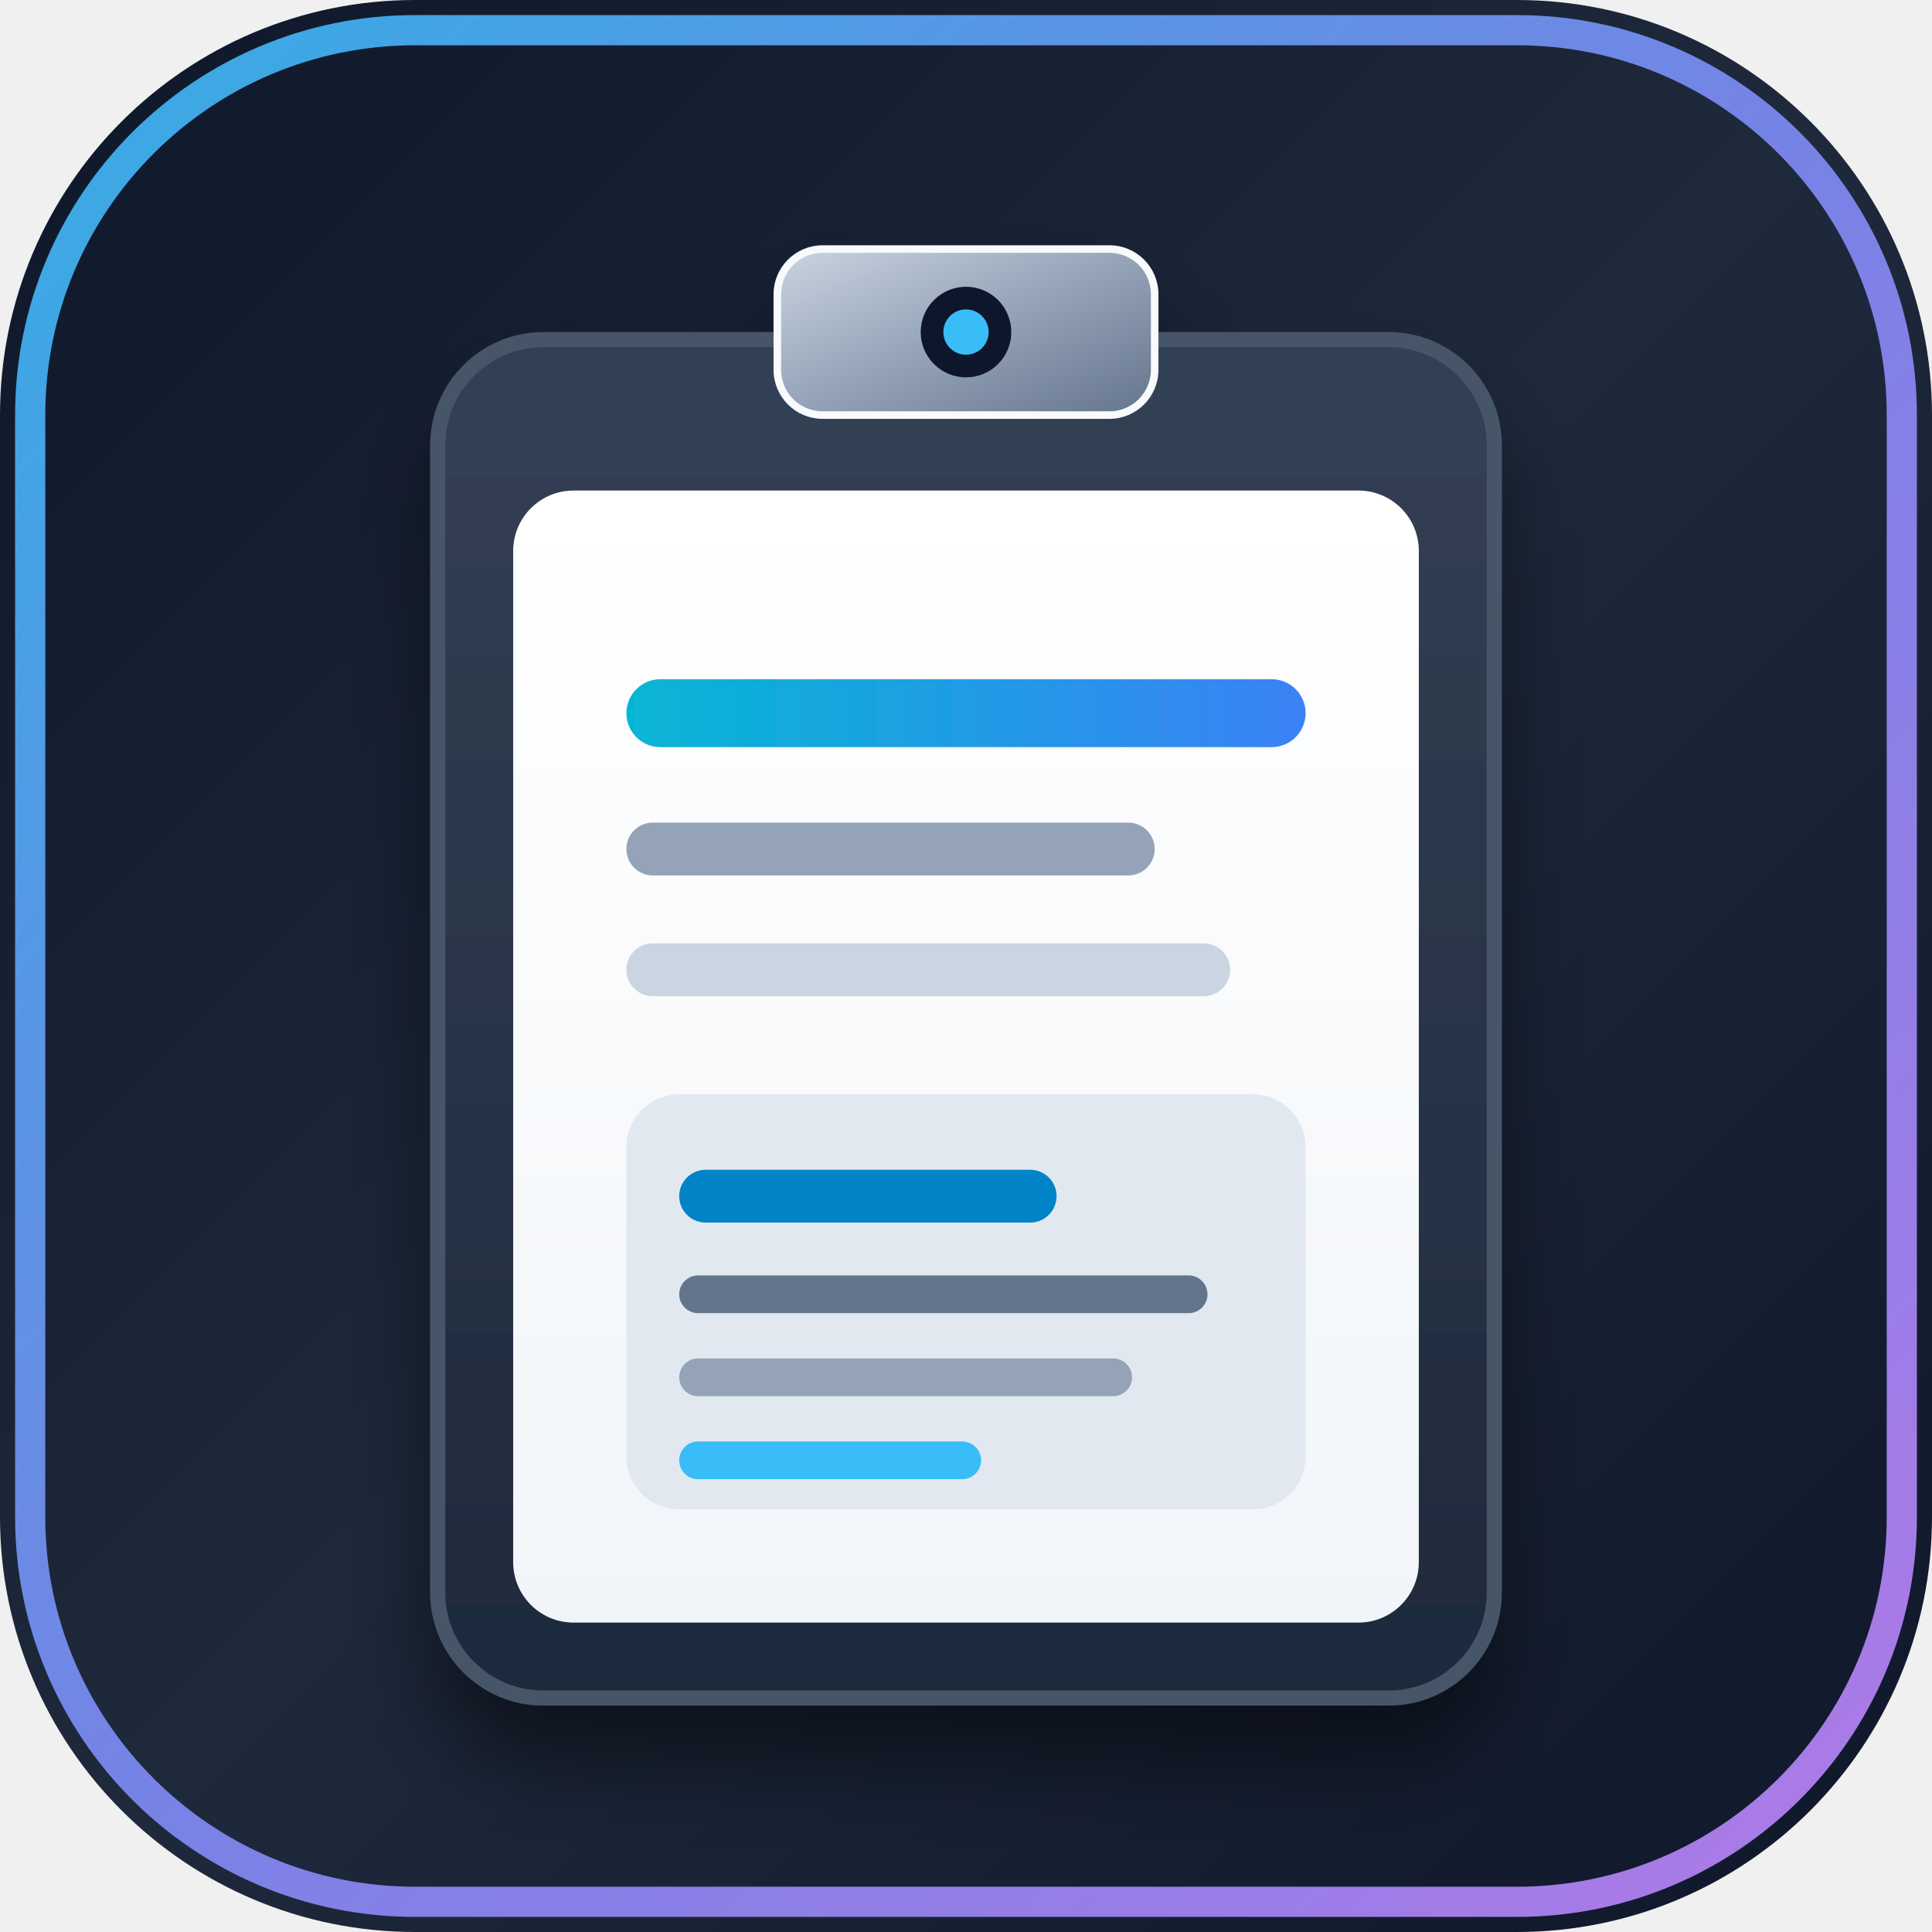
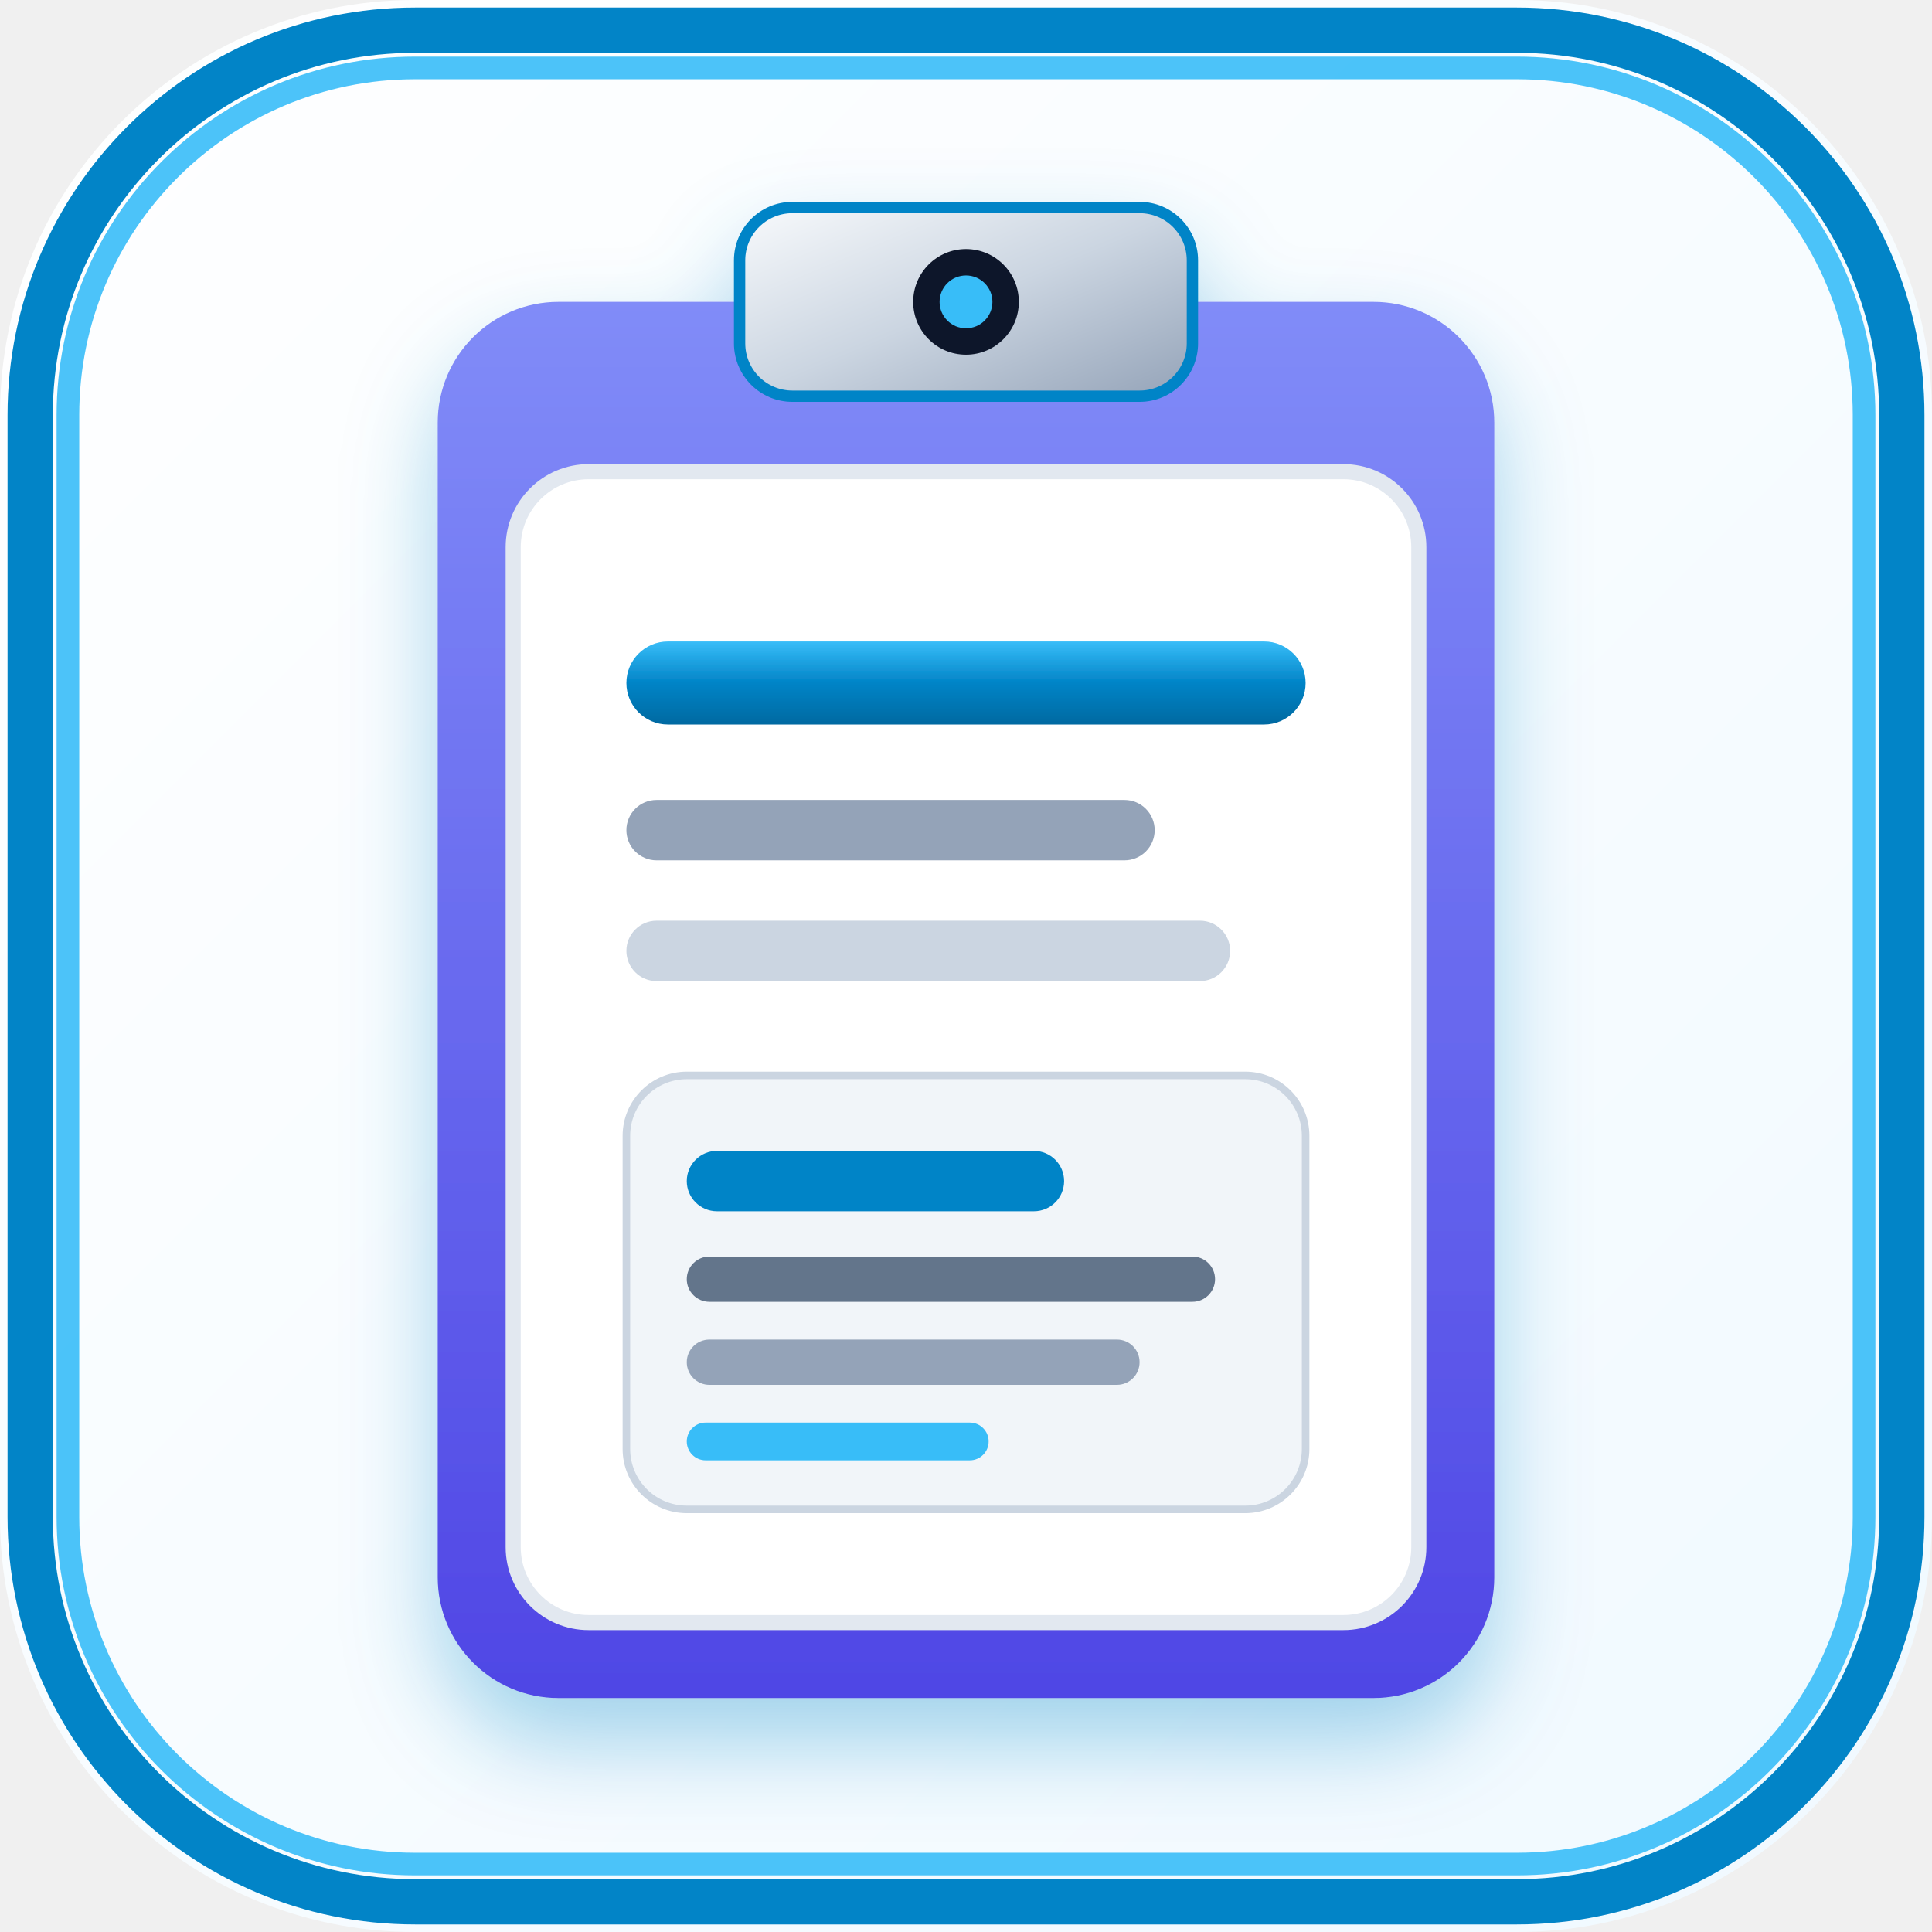
<svg xmlns="http://www.w3.org/2000/svg" viewBox="0 0 512 512" width="512" height="512">
  <defs>
-     <linearGradient id="bgGrad" x1="0%" y1="0%" x2="100%" y2="100%">
-       <stop offset="0%" stop-color="#0f172a" />
-       <stop offset="50%" stop-color="#1e293b" />
-       <stop offset="100%" stop-color="#0f172a" />
+     <filter id="cardShadow" x="-20%" y="-20%" width="140%" height="140%">
+       <feDropShadow dx="0" dy="12" stdDeviation="12" flood-color="#0284c7" flood-opacity="0.35" />
+     </filter>
+     <linearGradient id="cyan3d" x1="0%" y1="0%" x2="0%" y2="100%">
+       <stop offset="0%" stop-color="#38bdf8" />
+       <stop offset="50%" stop-color="#0284c7" />
+       <stop offset="100%" stop-color="#0369a1" />
    </linearGradient>
-     <linearGradient id="borderGrad" x1="0%" y1="0%" x2="100%" y2="100%">
-       <stop offset="0%" stop-color="#38bdf8" />
-       <stop offset="50%" stop-color="#818cf8" />
-       <stop offset="100%" stop-color="#c084fc" />
-     </linearGradient>
-     <linearGradient id="boardGrad" x1="0%" y1="0%" x2="0%" y2="100%">
-       <stop offset="0%" stop-color="#334155" />
-       <stop offset="100%" stop-color="#1e293b" />
-     </linearGradient>
-     <linearGradient id="paperGrad" x1="0%" y1="0%" x2="0%" y2="100%">
-       <stop offset="0%" stop-color="#ffffff" />
-       <stop offset="100%" stop-color="#f1f5f9" />
+     <linearGradient id="blue3d" x1="0%" y1="0%" x2="0%" y2="100%">
+       <stop offset="0%" stop-color="#818cf8" />
+       <stop offset="100%" stop-color="#4f46e5" />
    </linearGradient>
    <linearGradient id="clipGrad" x1="0%" y1="0%" x2="100%" y2="100%">
-       <stop offset="0%" stop-color="#cbd5e1" />
-       <stop offset="50%" stop-color="#94a3b8" />
-       <stop offset="100%" stop-color="#64748b" />
+       <stop offset="0%" stop-color="#f8fafc" />
+       <stop offset="50%" stop-color="#cbd5e1" />
+       <stop offset="100%" stop-color="#94a3b8" />
    </linearGradient>
-     <linearGradient id="lineGrad" x1="0%" y1="0%" x2="100%" y2="0%">
-       <stop offset="0%" stop-color="#06b6d4" />
-       <stop offset="100%" stop-color="#3b82f6" />
+     <linearGradient id="bgGrad" x1="0%" y1="0%" x2="100%" y2="100%">
+       <stop offset="0%" stop-color="#ffffff" />
+       <stop offset="100%" stop-color="#f0f9ff" />
    </linearGradient>
-     <filter id="dropShadow" x="-20%" y="-20%" width="140%" height="140%">
-       <feDropShadow dx="0" dy="16" stdDeviation="12" flood-color="#000000" flood-opacity="0.5" />
-     </filter>
  </defs>
  <rect width="512" height="512" rx="110" fill="url(#bgGrad)" />
-   <rect width="496" height="496" x="8" y="8" rx="102" fill="none" stroke="url(#borderGrad)" stroke-width="8" opacity="0.9" />
-   <g filter="url(#dropShadow)">
-     <rect x="116" y="90" width="280" height="360" rx="28" fill="url(#boardGrad)" stroke="#475569" stroke-width="4" />
-     <rect x="136" y="130" width="240" height="300" rx="16" fill="url(#paperGrad)" />
-     <rect x="166" y="180" width="180" height="18" rx="9" fill="url(#lineGrad)" />
-     <rect x="166" y="218" width="140" height="14" rx="7" fill="#94a3b8" />
-     <rect x="166" y="250" width="160" height="14" rx="7" fill="#cbd5e1" />
-     <rect x="166" y="290" width="180" height="110" rx="14" fill="#e2e8f0" />
-     <rect x="180" y="310" width="100" height="14" rx="7" fill="#0284c7" />
-     <rect x="180" y="338" width="140" height="10" rx="5" fill="#64748b" />
-     <rect x="180" y="360" width="120" height="10" rx="5" fill="#94a3b8" />
-     <rect x="180" y="382" width="80" height="10" rx="5" fill="#38bdf8" />
-     <rect x="206" y="66" width="100" height="44" rx="12" fill="url(#clipGrad)" stroke="#f8fafc" stroke-width="2" />
-     <circle cx="256" cy="88" r="12" fill="#0f172a" />
-     <circle cx="256" cy="88" r="6" fill="#38bdf8" />
+   <rect width="496" height="496" x="8" y="8" rx="102" fill="none" stroke="#0284c7" stroke-width="12" />
+   <rect width="476" height="476" x="18" y="18" rx="92" fill="none" stroke="#38bdf8" stroke-width="6" opacity="0.9" />
+   <g filter="url(#cardShadow)">
+     <rect x="116" y="80" width="280" height="370" rx="32" fill="url(#blue3d)" />
+     <rect x="136" y="125" width="240" height="305" rx="20" fill="#ffffff" stroke="#e2e8f0" stroke-width="4" />
+     <rect x="166" y="170" width="180" height="22" rx="11" fill="url(#cyan3d)" />
+     <rect x="166" y="212" width="140" height="16" rx="8" fill="#94a3b8" />
+     <rect x="166" y="244" width="160" height="16" rx="8" fill="#cbd5e1" />
+     <rect x="166" y="285" width="180" height="115" rx="16" fill="#f1f5f9" stroke="#cbd5e1" stroke-width="2" />
+     <rect x="182" y="305" width="100" height="16" rx="8" fill="#0284c7" />
+     <rect x="182" y="333" width="140" height="12" rx="6" fill="#64748b" />
+     <rect x="182" y="355" width="120" height="12" rx="6" fill="#94a3b8" />
+     <rect x="182" y="377" width="80" height="10" rx="5" fill="#38bdf8" />
+     <rect x="196" y="55" width="120" height="50" rx="14" fill="url(#clipGrad)" stroke="#0284c7" stroke-width="3" />
+     <circle cx="256" cy="80" r="14" fill="#0f172a" />
+     <circle cx="256" cy="80" r="7" fill="#38bdf8" />
  </g>
</svg>
